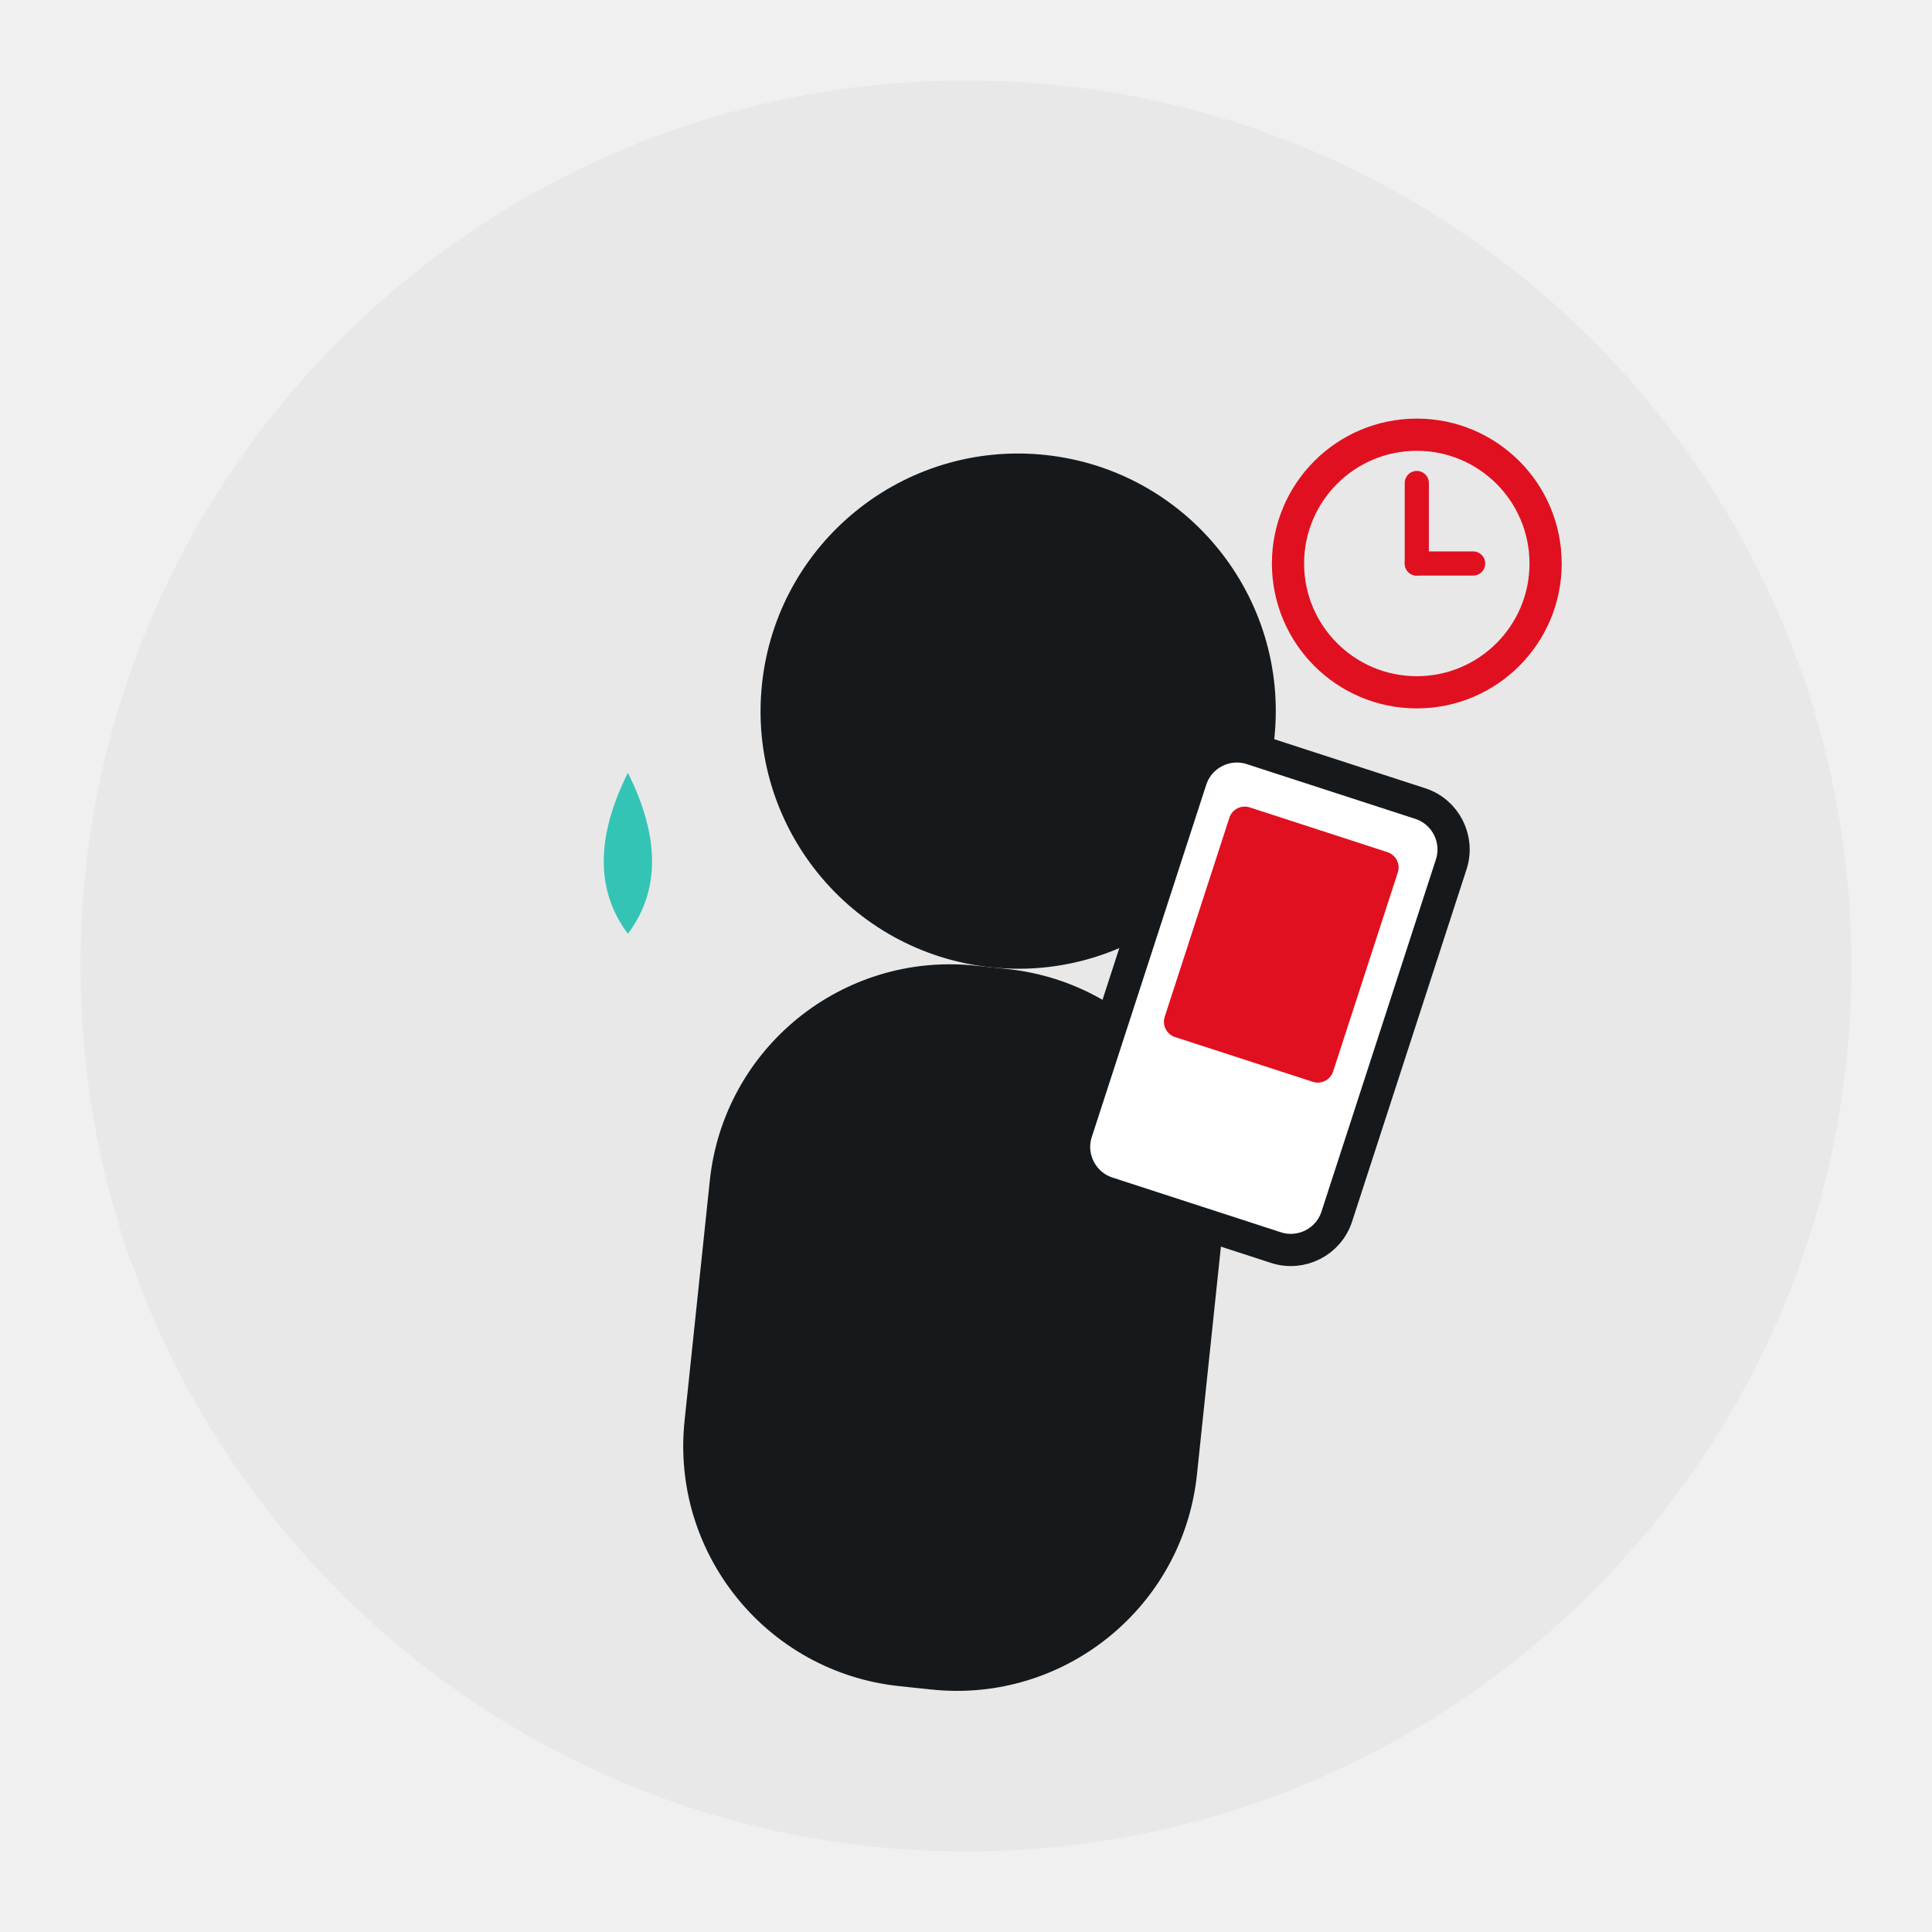
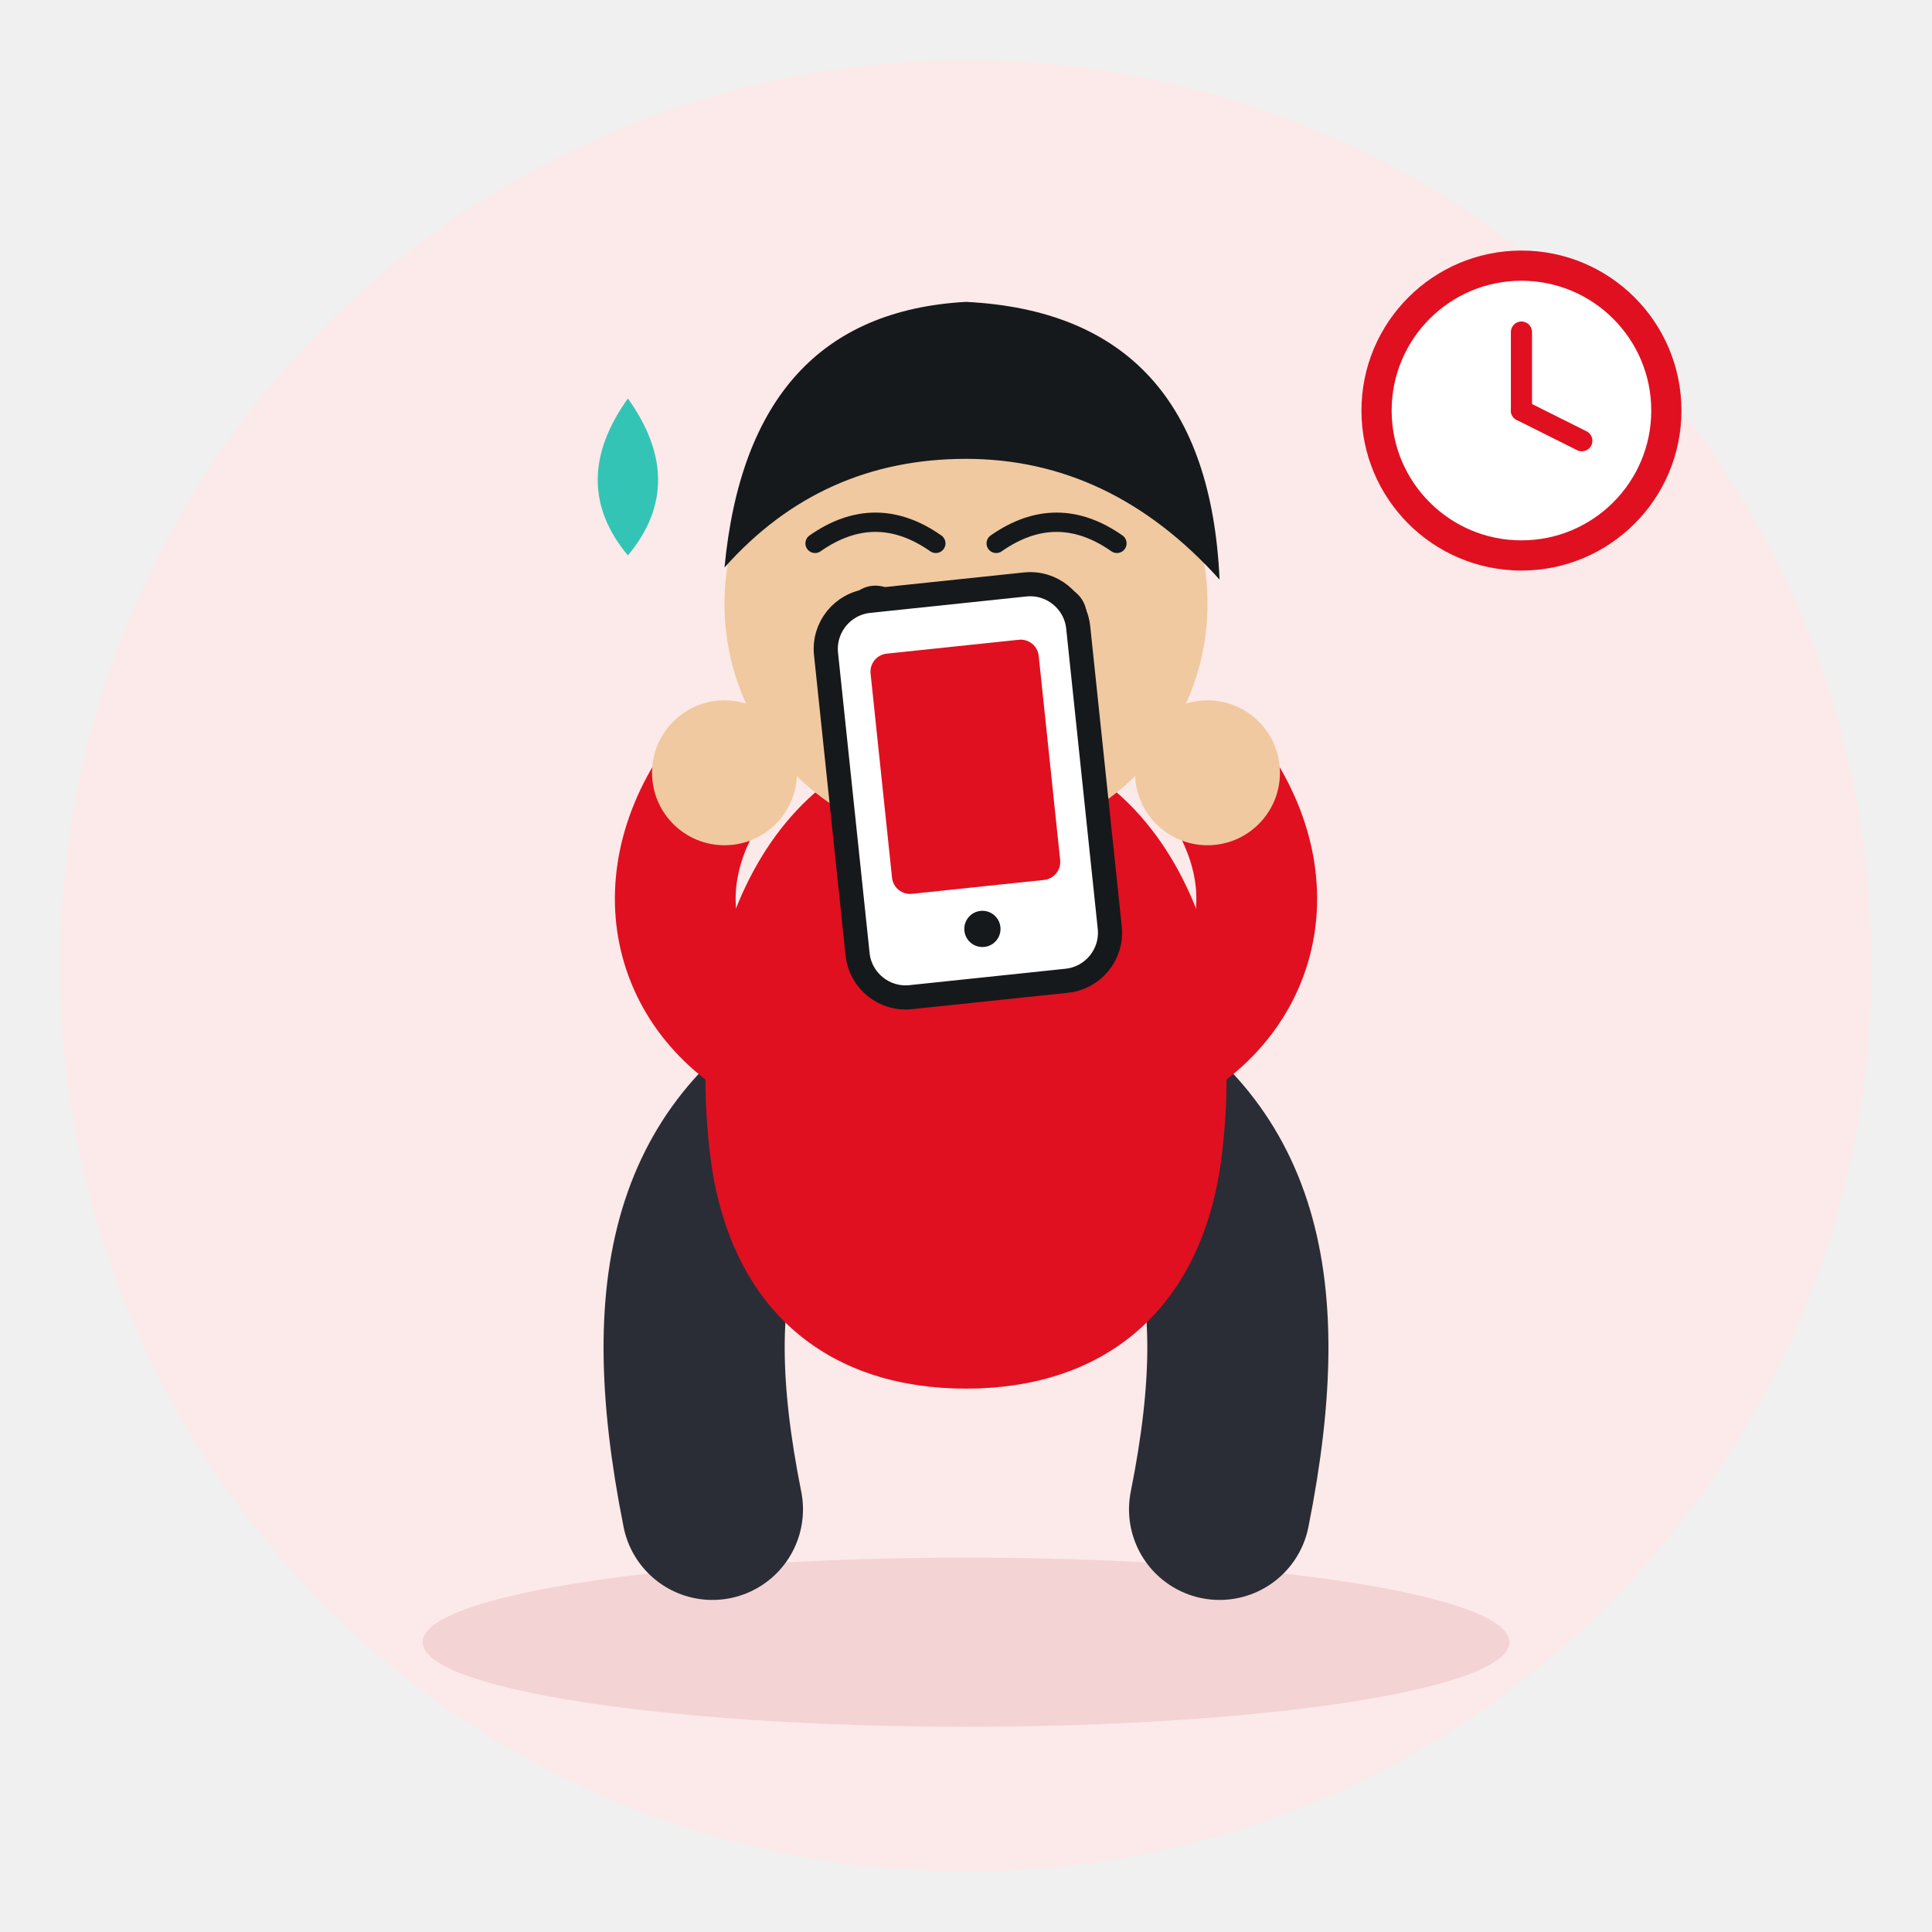
- <svg xmlns="http://www.w3.org/2000/svg" viewBox="0 0 240 240" role="img" aria-label="Etudiant stresse penche sur son telephone">
-   <circle cx="120" cy="120" r="110" fill="#e8e8e8" />
-   <g transform="rotate(6 120 150)">
-     <rect x="88" y="120" width="64" height="90" rx="30" fill="#16191b" />
-     <circle cx="120" cy="88" r="32" fill="#16191b" />
+ <svg xmlns="http://www.w3.org/2000/svg" viewBox="0 0 320 320" role="img" aria-label="Etudiant assis par terre, stresse, les yeux ecarquilles devant son telephone">
+   <circle cx="160" cy="160" r="150" fill="#FCE9E9" />
+   <ellipse cx="160" cy="272" rx="90" ry="14" fill="#F3D3D3" />
+   <path d="M118 250 C110 210 118 190 140 178" fill="none" stroke="#2A2D35" stroke-width="30" stroke-linecap="round" />
+   <path d="M202 250 C210 210 202 190 180 178" fill="none" stroke="#2A2D35" stroke-width="30" stroke-linecap="round" />
+   <circle cx="140" cy="178" r="17" fill="#2A2D35" />
+   <circle cx="180" cy="178" r="17" fill="#2A2D35" />
+   <path d="M118 194 C112 154 130 122 160 122 C190 122 208 154 202 194 C198 218 182 230 160 230 C138 230 122 218 118 194 Z" fill="#E01020" />
+   <path d="M132 176 C112 168 106 148 118 130" fill="none" stroke="#E01020" stroke-width="20" stroke-linecap="round" />
+   <path d="M188 176 C208 168 214 148 202 130" fill="none" stroke="#E01020" stroke-width="20" stroke-linecap="round" />
+   <circle cx="120" cy="128" r="12" fill="#F0C9A0" />
+   <circle cx="200" cy="128" r="12" fill="#F0C9A0" />
+   <circle cx="160" cy="100" r="40" fill="#F0C9A0" />
+   <path d="M120 94 Q124 52 160 50 Q200 52 202 96 Q184 76 160 76 Q136 76 120 94 Z" fill="#16191B" />
+   <circle cx="145" cy="102" r="5" fill="#16191B" />
+   <circle cx="175" cy="102" r="5" fill="#16191B" />
+   <path d="M135 90 Q145 83 155 90" fill="none" stroke="#16191B" stroke-width="3.2" stroke-linecap="round" />
+   <path d="M165 90 Q175 83 185 90" fill="none" stroke="#16191B" stroke-width="3.2" stroke-linecap="round" />
+   <ellipse cx="160" cy="120" rx="7" ry="9" fill="#16191B" />
+   <g transform="rotate(-6 160 128)">
+     <rect x="139" y="98" width="42" height="66" rx="8" fill="#ffffff" stroke="#16191B" stroke-width="4" />
+     <rect x="146" y="107" width="28" height="40" rx="3" fill="#E01020" />
+     <circle cx="160" cy="154" r="3" fill="#16191B" />
  </g>
-   <rect x="140" y="95" width="34" height="58" rx="6" fill="#ffffff" stroke="#16191b" stroke-width="4" transform="rotate(18 157 124)" />
-   <rect x="146" y="102" width="22" height="30" rx="2" fill="#e01020" transform="rotate(18 157 124)" />
-   <circle cx="176" cy="70" r="16" fill="none" stroke="#e01020" stroke-width="4" />
-   <line x1="176" y1="70" x2="176" y2="60" stroke="#e01020" stroke-width="3" stroke-linecap="round" />
-   <line x1="176" y1="70" x2="183" y2="70" stroke="#e01020" stroke-width="3" stroke-linecap="round" />
-   <path d="M78 96 Q84 108 78 116 Q72 108 78 96 Z" fill="#34c4b5" />
+   <g transform="translate(252 68)">
+     <circle r="24" fill="#ffffff" stroke="#E01020" stroke-width="5" />
+     <line x1="0" y1="0" x2="0" y2="-13" stroke="#E01020" stroke-width="3.5" stroke-linecap="round" />
+     <line x1="0" y1="0" x2="10" y2="5" stroke="#E01020" stroke-width="3.5" stroke-linecap="round" />
+   </g>
+   <path d="M104 66 Q114 80 104 92 Q94 80 104 66 Z" fill="#34C4B5" />
</svg>
